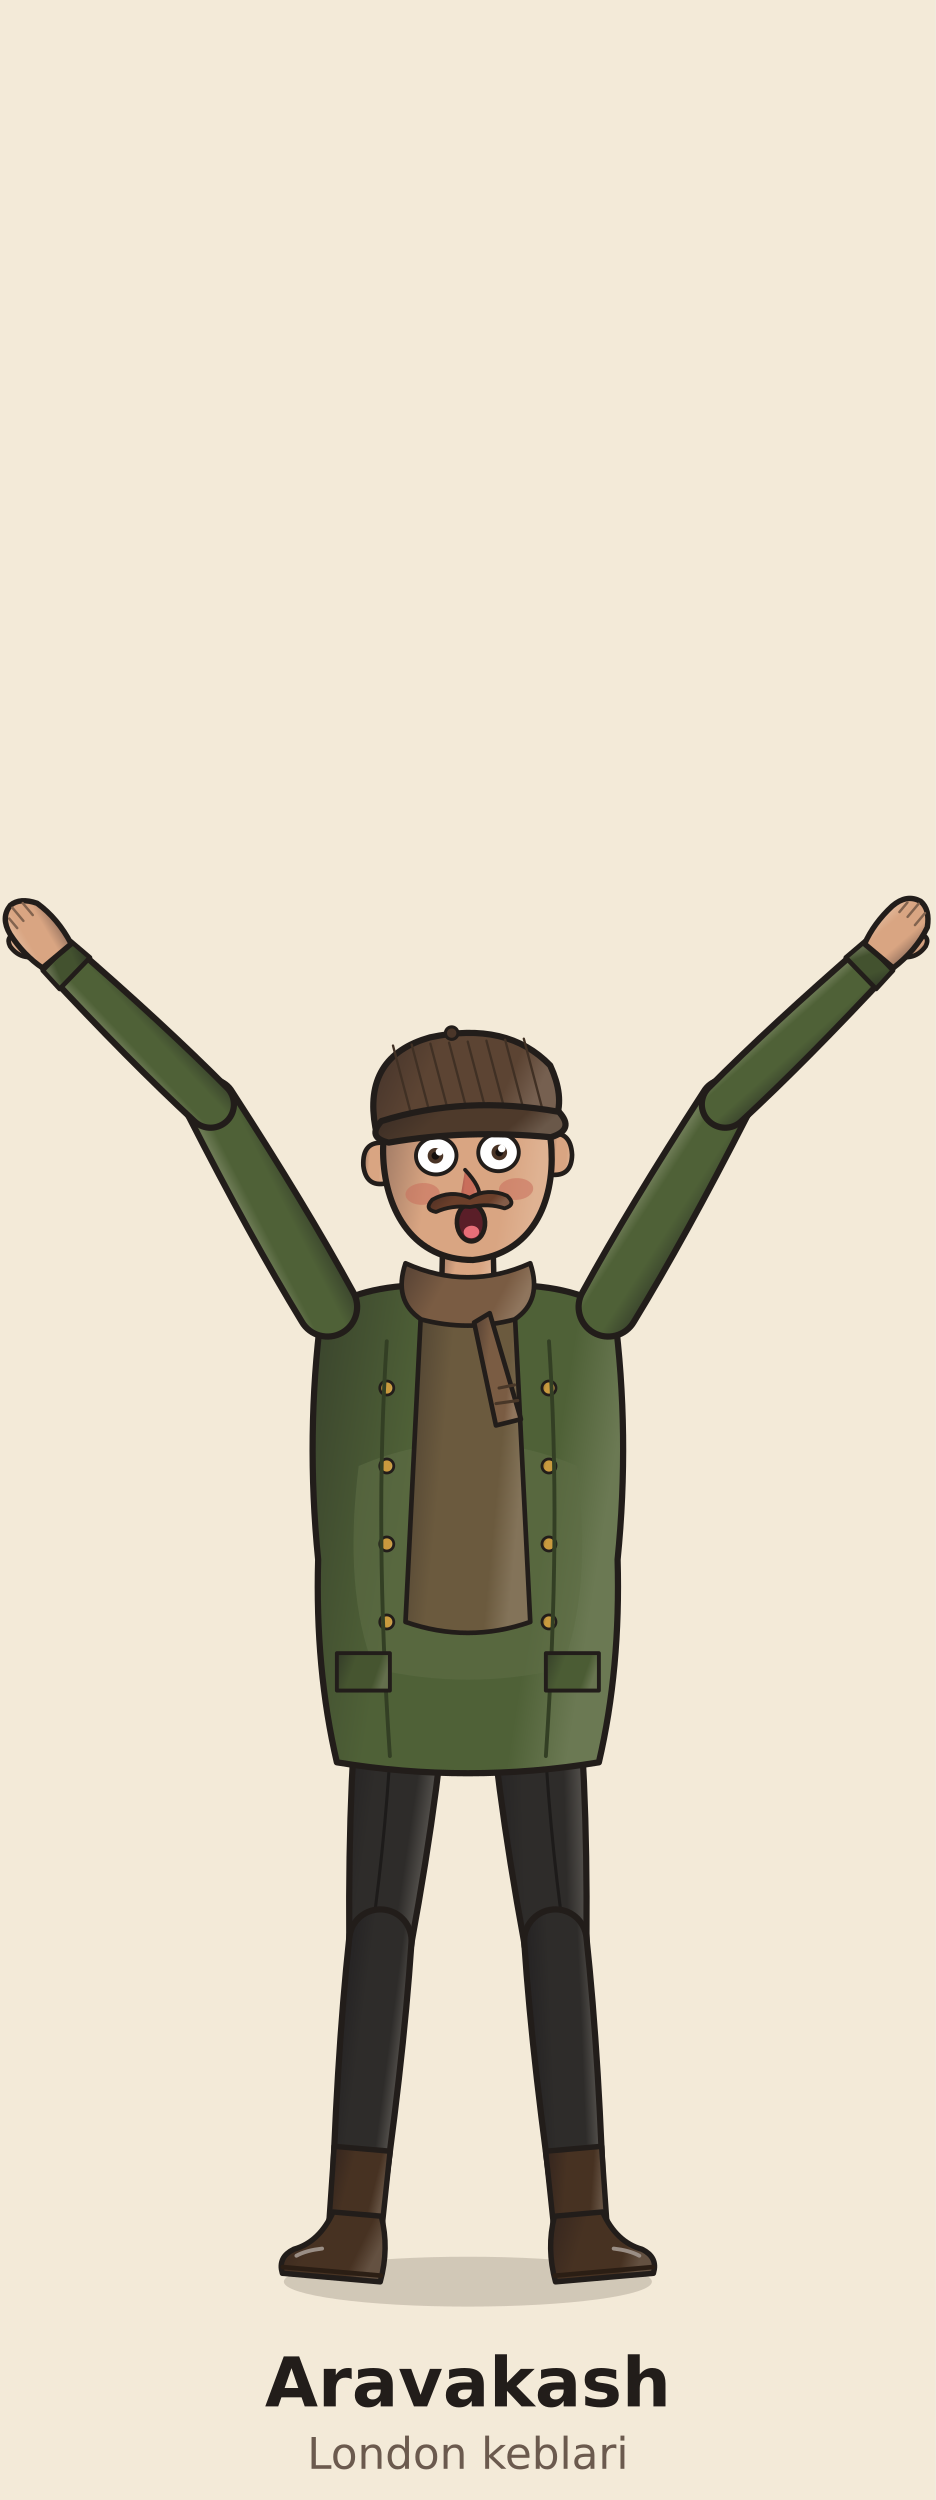
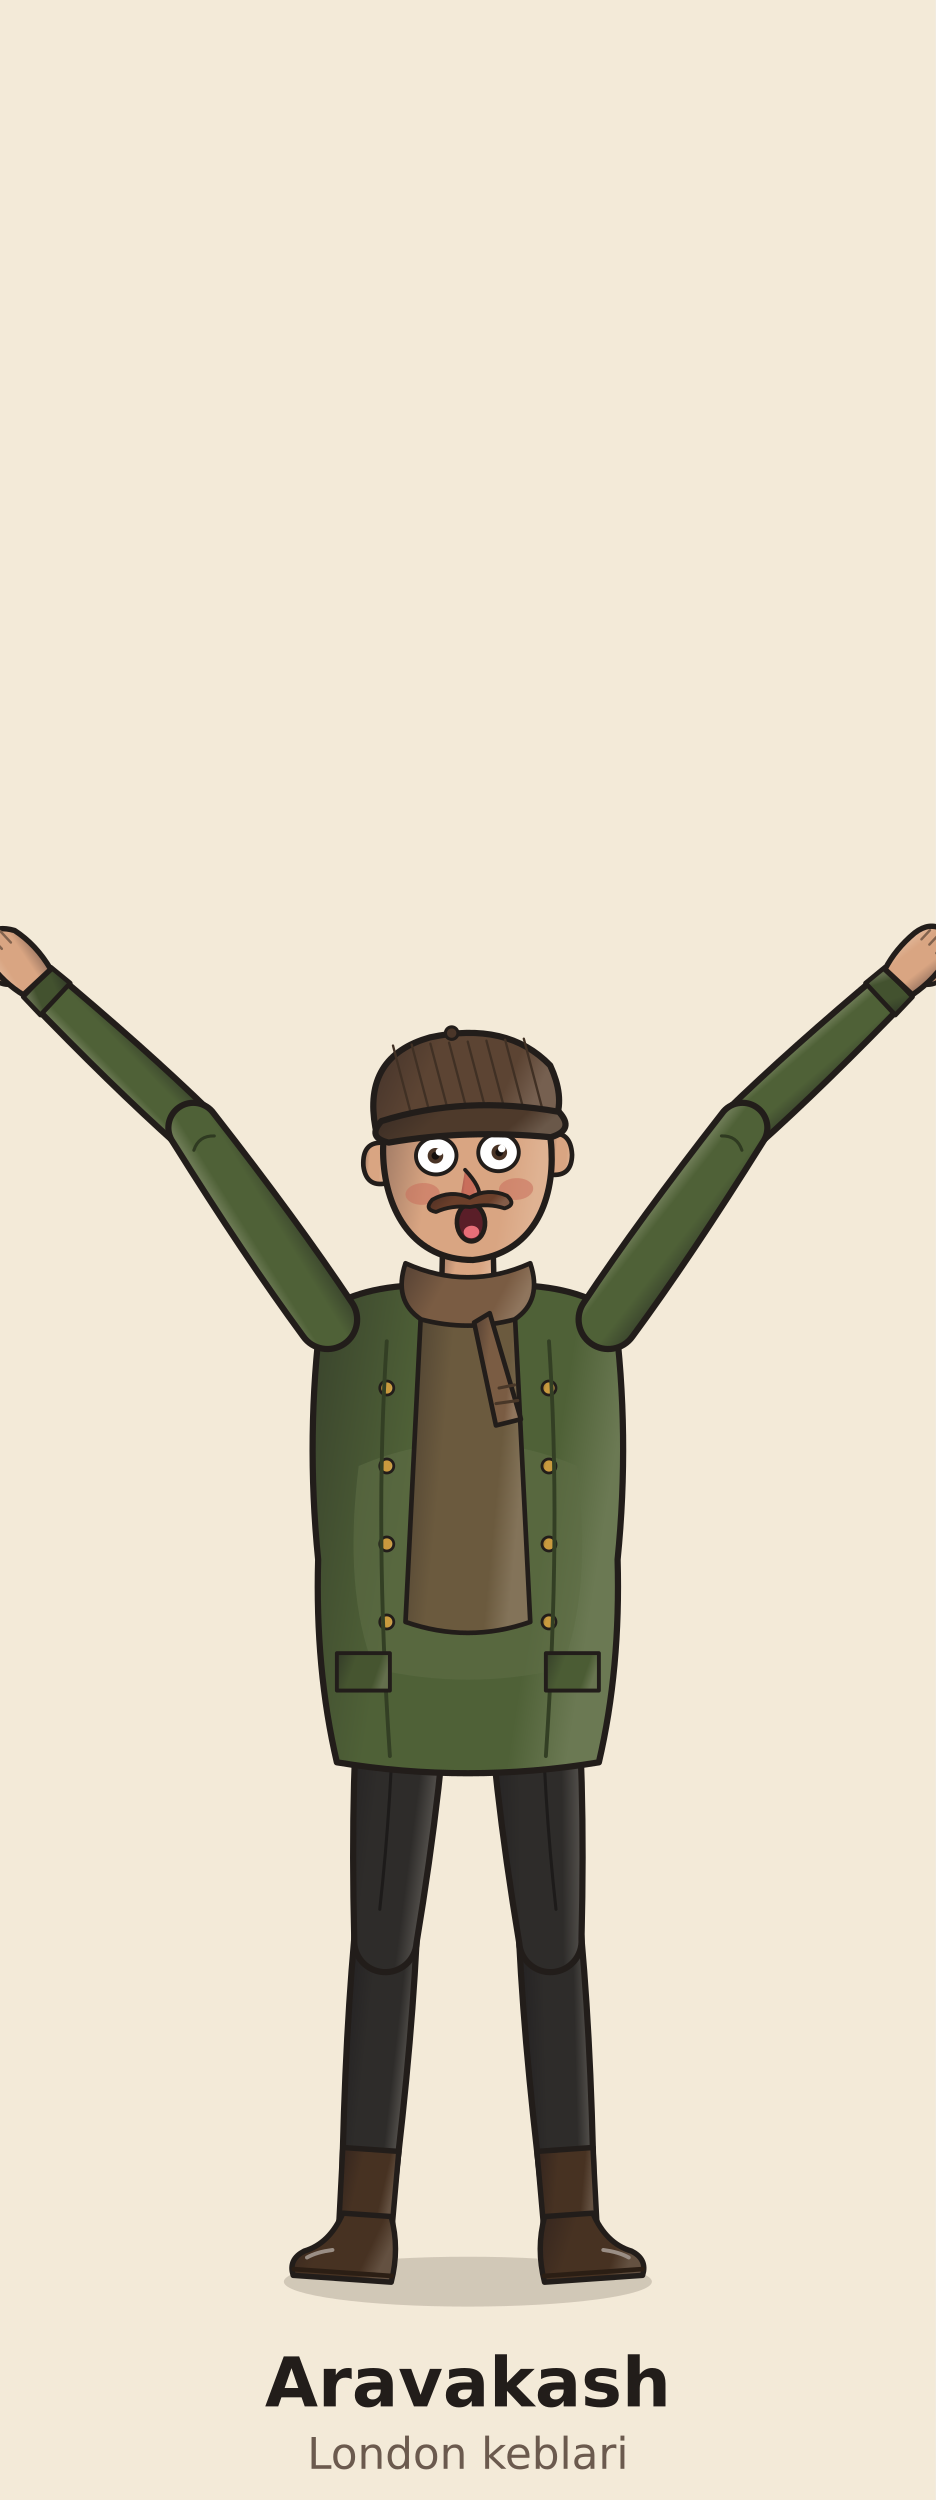
<svg xmlns="http://www.w3.org/2000/svg" viewBox="-300 -1060 600 1603" width="600" height="1603">
  <defs>
    <radialGradient id="soot" cx="0.5" cy="0.45" r="0.6">
      <stop offset="0" stop-color="#2b2523" stop-opacity="0.95" />
      <stop offset="0.7" stop-color="#4a423f" stop-opacity="0.7" />
      <stop offset="1" stop-color="#4a423f" stop-opacity="0" />
    </radialGradient>
    <linearGradient id="gh_151f33" x1="0" y1="0" x2="1" y2="0.25">
      <stop offset="0" stop-color="#141929" />
      <stop offset="0.38" stop-color="#151f33" />
      <stop offset="0.82" stop-color="#151f33" />
      <stop offset="1" stop-color="#3a4150" />
    </linearGradient>
    <linearGradient id="gh_18181b" x1="0" y1="0" x2="1" y2="0.25">
      <stop offset="0" stop-color="#16151a" />
      <stop offset="0.38" stop-color="#18181b" />
      <stop offset="0.82" stop-color="#18181b" />
      <stop offset="1" stop-color="#3d3c3b" />
    </linearGradient>
    <linearGradient id="gh_e8be9c" x1="0" y1="0" x2="1" y2="0.25">
      <stop offset="0" stop-color="#9a7e6b" />
      <stop offset="0.38" stop-color="#e8be9c" />
      <stop offset="0.82" stop-color="#e8be9c" />
      <stop offset="1" stop-color="#ecc7a8" />
    </linearGradient>
    <linearGradient id="gh_6e2a2a" x1="0" y1="0" x2="1" y2="0.25">
      <stop offset="0" stop-color="#4c2023" />
      <stop offset="0.38" stop-color="#6e2a2a" />
      <stop offset="0.82" stop-color="#6e2a2a" />
      <stop offset="1" stop-color="#854b48" />
    </linearGradient>
    <linearGradient id="gh_3b2a1f" x1="0" y1="0" x2="1" y2="0.25">
      <stop offset="0" stop-color="#2c201c" />
      <stop offset="0.38" stop-color="#3b2a1f" />
      <stop offset="0.82" stop-color="#3b2a1f" />
      <stop offset="1" stop-color="#5a4b3f" />
    </linearGradient>
    <linearGradient id="gh_162033" x1="0" y1="0" x2="1" y2="0.25">
      <stop offset="0" stop-color="#151a29" />
      <stop offset="0.38" stop-color="#162033" />
      <stop offset="0.82" stop-color="#162033" />
      <stop offset="1" stop-color="#3b4250" />
    </linearGradient>
    <linearGradient id="gh_121a29" x1="0" y1="0" x2="1" y2="0.25">
      <stop offset="0" stop-color="#121623" />
      <stop offset="0.38" stop-color="#121a29" />
      <stop offset="0.82" stop-color="#121a29" />
      <stop offset="1" stop-color="#383d47" />
    </linearGradient>
    <linearGradient id="gh_d8dee9" x1="0" y1="0" x2="1" y2="0.25">
      <stop offset="0" stop-color="#90929d" />
      <stop offset="0.38" stop-color="#d8dee9" />
      <stop offset="0.82" stop-color="#d8dee9" />
      <stop offset="1" stop-color="#dee2e9" />
    </linearGradient>
    <linearGradient id="gh_1b2840" x1="0" y1="0" x2="1" y2="0.25">
      <stop offset="0" stop-color="#181f31" />
      <stop offset="0.38" stop-color="#1b2840" />
      <stop offset="0.82" stop-color="#1b2840" />
      <stop offset="1" stop-color="#3f495b" />
    </linearGradient>
    <linearGradient id="gh_141e31" x1="0" y1="0" x2="1" y2="0.25">
      <stop offset="0" stop-color="#131928" />
      <stop offset="0.38" stop-color="#141e31" />
      <stop offset="0.82" stop-color="#141e31" />
      <stop offset="1" stop-color="#3a414e" />
    </linearGradient>
    <linearGradient id="gh_dce2ec" x1="0" y1="0" x2="1" y2="0.25">
      <stop offset="0" stop-color="#92959e" />
      <stop offset="0.38" stop-color="#dce2ec" />
      <stop offset="0.82" stop-color="#dce2ec" />
      <stop offset="1" stop-color="#e2e5eb" />
    </linearGradient>
    <linearGradient id="gh_18243a" x1="0" y1="0" x2="1" y2="0.25">
      <stop offset="0" stop-color="#161d2e" />
      <stop offset="0.38" stop-color="#18243a" />
      <stop offset="0.82" stop-color="#18243a" />
      <stop offset="1" stop-color="#3d4656" />
    </linearGradient>
    <linearGradient id="gh_1a1a1d" x1="0" y1="0" x2="1" y2="0.25">
      <stop offset="0" stop-color="#18161b" />
      <stop offset="0.38" stop-color="#1a1a1d" />
      <stop offset="0.82" stop-color="#1a1a1d" />
      <stop offset="1" stop-color="#3f3d3d" />
    </linearGradient>
    <linearGradient id="gh_c99a3e" x1="0" y1="0" x2="1" y2="0.25">
      <stop offset="0" stop-color="#876730" />
      <stop offset="0.38" stop-color="#c99a3e" />
      <stop offset="0.82" stop-color="#c99a3e" />
      <stop offset="1" stop-color="#d2a959" />
    </linearGradient>
    <linearGradient id="gh_1f1f23" x1="0" y1="0" x2="1" y2="0.25">
      <stop offset="0" stop-color="#1a191f" />
      <stop offset="0.38" stop-color="#1f1f23" />
      <stop offset="0.82" stop-color="#1f1f23" />
      <stop offset="1" stop-color="#434142" />
    </linearGradient>
    <linearGradient id="gh_1e212d" x1="0" y1="0" x2="1" y2="0.25">
      <stop offset="0" stop-color="#1a1b25" />
      <stop offset="0.38" stop-color="#1e212d" />
      <stop offset="0.82" stop-color="#1e212d" />
      <stop offset="1" stop-color="#42434b" />
    </linearGradient>
    <linearGradient id="gh_4a423f" x1="0" y1="0" x2="1" y2="0.25">
      <stop offset="0" stop-color="#363030" />
      <stop offset="0.38" stop-color="#4a423f" />
      <stop offset="0.82" stop-color="#4a423f" />
      <stop offset="1" stop-color="#675f5a" />
    </linearGradient>
    <linearGradient id="gh_3a3230" x1="0" y1="0" x2="1" y2="0.25">
      <stop offset="0" stop-color="#2c2528" />
      <stop offset="0.38" stop-color="#3a3230" />
      <stop offset="0.82" stop-color="#3a3230" />
      <stop offset="1" stop-color="#5a514d" />
    </linearGradient>
    <linearGradient id="gh_1d1715" x1="0" y1="0" x2="1" y2="0.25">
      <stop offset="0" stop-color="#191516" />
      <stop offset="0.38" stop-color="#1d1715" />
      <stop offset="0.82" stop-color="#1d1715" />
      <stop offset="1" stop-color="#413b36" />
    </linearGradient>
    <linearGradient id="gh_20222b" x1="0" y1="0" x2="1" y2="0.25">
      <stop offset="0" stop-color="#1b1b24" />
      <stop offset="0.38" stop-color="#20222b" />
      <stop offset="0.82" stop-color="#20222b" />
      <stop offset="1" stop-color="#444449" />
    </linearGradient>
    <linearGradient id="gh_1a1b22" x1="0" y1="0" x2="1" y2="0.25">
      <stop offset="0" stop-color="#18161e" />
      <stop offset="0.38" stop-color="#1a1b22" />
      <stop offset="0.82" stop-color="#1a1b22" />
      <stop offset="1" stop-color="#3f3e41" />
    </linearGradient>
    <linearGradient id="gh_a9a8a6" x1="0" y1="0" x2="1" y2="0.25">
      <stop offset="0" stop-color="#727072" />
      <stop offset="0.38" stop-color="#a9a8a6" />
      <stop offset="0.82" stop-color="#a9a8a6" />
      <stop offset="1" stop-color="#b7b4b0" />
    </linearGradient>
    <linearGradient id="gh_222733" x1="0" y1="0" x2="1" y2="0.25">
      <stop offset="0" stop-color="#1c1e29" />
      <stop offset="0.38" stop-color="#222733" />
      <stop offset="0.82" stop-color="#222733" />
      <stop offset="1" stop-color="#454850" />
    </linearGradient>
    <linearGradient id="gh_8f8d88" x1="0" y1="0" x2="1" y2="0.25">
      <stop offset="0" stop-color="#625f5f" />
      <stop offset="0.38" stop-color="#8f8d88" />
      <stop offset="0.82" stop-color="#8f8d88" />
      <stop offset="1" stop-color="#a19e97" />
    </linearGradient>
    <linearGradient id="gh_1f232e" x1="0" y1="0" x2="1" y2="0.25">
      <stop offset="0" stop-color="#1a1c26" />
      <stop offset="0.38" stop-color="#1f232e" />
      <stop offset="0.82" stop-color="#1f232e" />
      <stop offset="1" stop-color="#43454b" />
    </linearGradient>
    <linearGradient id="gh_2b221e" x1="0" y1="0" x2="1" y2="0.25">
      <stop offset="0" stop-color="#221b1c" />
      <stop offset="0.38" stop-color="#2b221e" />
      <stop offset="0.82" stop-color="#2b221e" />
      <stop offset="1" stop-color="#4d443e" />
    </linearGradient>
    <linearGradient id="gh_1d1918" x1="0" y1="0" x2="1" y2="0.25">
      <stop offset="0" stop-color="#191518" />
      <stop offset="0.38" stop-color="#1d1918" />
      <stop offset="0.82" stop-color="#1d1918" />
      <stop offset="1" stop-color="#413c39" />
    </linearGradient>
    <linearGradient id="gh_f0c9a8" x1="0" y1="0" x2="1" y2="0.25">
      <stop offset="0" stop-color="#9f8573" />
      <stop offset="0.38" stop-color="#f0c9a8" />
      <stop offset="0.82" stop-color="#f0c9a8" />
      <stop offset="1" stop-color="#f2d0b2" />
    </linearGradient>
    <linearGradient id="gh_6b4a32" x1="0" y1="0" x2="1" y2="0.25">
      <stop offset="0" stop-color="#4b3429" />
      <stop offset="0.38" stop-color="#6b4a32" />
      <stop offset="0.82" stop-color="#6b4a32" />
      <stop offset="1" stop-color="#83664f" />
    </linearGradient>
    <linearGradient id="gh_241f1e" x1="0" y1="0" x2="1" y2="0.25">
      <stop offset="0" stop-color="#1e191c" />
      <stop offset="0.38" stop-color="#241f1e" />
      <stop offset="0.82" stop-color="#241f1e" />
      <stop offset="1" stop-color="#47413e" />
    </linearGradient>
    <linearGradient id="gh_3d3533" x1="0" y1="0" x2="1" y2="0.25">
      <stop offset="0" stop-color="#2e2729" />
      <stop offset="0.38" stop-color="#3d3533" />
      <stop offset="0.82" stop-color="#3d3533" />
      <stop offset="1" stop-color="#5c5450" />
    </linearGradient>
    <linearGradient id="gh_1f1a1a" x1="0" y1="0" x2="1" y2="0.25">
      <stop offset="0" stop-color="#1a161a" />
      <stop offset="0.38" stop-color="#1f1a1a" />
      <stop offset="0.82" stop-color="#1f1a1a" />
      <stop offset="1" stop-color="#433d3b" />
    </linearGradient>
    <linearGradient id="gh_3b2d26" x1="0" y1="0" x2="1" y2="0.25">
      <stop offset="0" stop-color="#2c2221" />
      <stop offset="0.38" stop-color="#3b2d26" />
      <stop offset="0.82" stop-color="#3b2d26" />
      <stop offset="1" stop-color="#5a4d45" />
    </linearGradient>
    <linearGradient id="gh_f5f5f2" x1="0" y1="0" x2="1" y2="0.25">
      <stop offset="0" stop-color="#a2a1a2" />
      <stop offset="0.38" stop-color="#f5f5f2" />
      <stop offset="0.82" stop-color="#f5f5f2" />
      <stop offset="1" stop-color="#f7f5f0" />
    </linearGradient>
    <linearGradient id="gh_362923" x1="0" y1="0" x2="1" y2="0.25">
      <stop offset="0" stop-color="#29201f" />
      <stop offset="0.38" stop-color="#362923" />
      <stop offset="0.82" stop-color="#362923" />
      <stop offset="1" stop-color="#564a42" />
    </linearGradient>
    <linearGradient id="gh_5a4436" x1="0" y1="0" x2="1" y2="0.25">
      <stop offset="0" stop-color="#40312b" />
      <stop offset="0.38" stop-color="#5a4436" />
      <stop offset="0.82" stop-color="#5a4436" />
      <stop offset="1" stop-color="#746052" />
    </linearGradient>
    <linearGradient id="gh_1f1b1a" x1="0" y1="0" x2="1" y2="0.25">
      <stop offset="0" stop-color="#1a161a" />
      <stop offset="0.38" stop-color="#1f1b1a" />
      <stop offset="0.82" stop-color="#1f1b1a" />
      <stop offset="1" stop-color="#433e3b" />
    </linearGradient>
    <linearGradient id="gh_2f241e" x1="0" y1="0" x2="1" y2="0.25">
      <stop offset="0" stop-color="#251d1c" />
      <stop offset="0.38" stop-color="#2f241e" />
      <stop offset="0.82" stop-color="#2f241e" />
      <stop offset="1" stop-color="#50463e" />
    </linearGradient>
    <linearGradient id="gh_41322a" x1="0" y1="0" x2="1" y2="0.25">
      <stop offset="0" stop-color="#302523" />
      <stop offset="0.38" stop-color="#41322a" />
      <stop offset="0.82" stop-color="#41322a" />
      <stop offset="1" stop-color="#5f5148" />
    </linearGradient>
    <linearGradient id="gh_cfa042" x1="0" y1="0" x2="1" y2="0.25">
      <stop offset="0" stop-color="#8a6b33" />
      <stop offset="0.38" stop-color="#cfa042" />
      <stop offset="0.82" stop-color="#cfa042" />
      <stop offset="1" stop-color="#d7ae5c" />
    </linearGradient>
    <linearGradient id="gh_2e2c2a" x1="0" y1="0" x2="1" y2="0.25">
      <stop offset="0" stop-color="#242223" />
      <stop offset="0.38" stop-color="#2e2c2a" />
      <stop offset="0.82" stop-color="#2e2c2a" />
      <stop offset="1" stop-color="#4f4c48" />
    </linearGradient>
    <linearGradient id="gh_473222" x1="0" y1="0" x2="1" y2="0.25">
      <stop offset="0" stop-color="#34251e" />
      <stop offset="0.38" stop-color="#473222" />
      <stop offset="0.82" stop-color="#473222" />
      <stop offset="1" stop-color="#645141" />
    </linearGradient>
    <linearGradient id="gh_d9a582" x1="0" y1="0" x2="1" y2="0.25">
      <stop offset="0" stop-color="#906e5c" />
      <stop offset="0.38" stop-color="#d9a582" />
      <stop offset="0.82" stop-color="#d9a582" />
      <stop offset="1" stop-color="#dfb292" />
    </linearGradient>
    <linearGradient id="gh_c96e5b" x1="0" y1="0" x2="1" y2="0.25">
      <stop offset="0" stop-color="#874b43" />
      <stop offset="0.38" stop-color="#c96e5b" />
      <stop offset="0.82" stop-color="#c96e5b" />
      <stop offset="1" stop-color="#d28471" />
    </linearGradient>
    <linearGradient id="gh_6b3f2a" x1="0" y1="0" x2="1" y2="0.25">
      <stop offset="0" stop-color="#4b2d23" />
      <stop offset="0.38" stop-color="#6b3f2a" />
      <stop offset="0.82" stop-color="#6b3f2a" />
      <stop offset="1" stop-color="#835c48" />
    </linearGradient>
    <linearGradient id="gh_5c4433" x1="0" y1="0" x2="1" y2="0.25">
      <stop offset="0" stop-color="#413129" />
      <stop offset="0.38" stop-color="#5c4433" />
      <stop offset="0.82" stop-color="#5c4433" />
      <stop offset="1" stop-color="#766050" />
    </linearGradient>
    <linearGradient id="gh_4e3a2b" x1="0" y1="0" x2="1" y2="0.25">
      <stop offset="0" stop-color="#382b24" />
      <stop offset="0.38" stop-color="#4e3a2b" />
      <stop offset="0.82" stop-color="#4e3a2b" />
      <stop offset="1" stop-color="#6a5849" />
    </linearGradient>
    <linearGradient id="gh_4f6137" x1="0" y1="0" x2="1" y2="0.25">
      <stop offset="0" stop-color="#39432c" />
      <stop offset="0.38" stop-color="#4f6137" />
      <stop offset="0.82" stop-color="#4f6137" />
      <stop offset="1" stop-color="#6b7953" />
    </linearGradient>
    <linearGradient id="gh_43522f" x1="0" y1="0" x2="1" y2="0.25">
      <stop offset="0" stop-color="#313a27" />
      <stop offset="0.38" stop-color="#43522f" />
      <stop offset="0.82" stop-color="#43522f" />
      <stop offset="1" stop-color="#616c4c" />
    </linearGradient>
    <linearGradient id="gh_6b5a3e" x1="0" y1="0" x2="1" y2="0.25">
      <stop offset="0" stop-color="#4b3f30" />
      <stop offset="0.38" stop-color="#6b5a3e" />
      <stop offset="0.82" stop-color="#6b5a3e" />
      <stop offset="1" stop-color="#837359" />
    </linearGradient>
    <linearGradient id="gh_465530" x1="0" y1="0" x2="1" y2="0.25">
      <stop offset="0" stop-color="#333b28" />
      <stop offset="0.38" stop-color="#465530" />
      <stop offset="0.82" stop-color="#465530" />
      <stop offset="1" stop-color="#646f4d" />
    </linearGradient>
    <linearGradient id="gh_4b5c34" x1="0" y1="0" x2="1" y2="0.25">
      <stop offset="0" stop-color="#364029" />
      <stop offset="0.38" stop-color="#4b5c34" />
      <stop offset="0.82" stop-color="#4b5c34" />
      <stop offset="1" stop-color="#687550" />
    </linearGradient>
    <linearGradient id="gh_7a5c43" x1="0" y1="0" x2="1" y2="0.25">
      <stop offset="0" stop-color="#544033" />
      <stop offset="0.38" stop-color="#7a5c43" />
      <stop offset="0.82" stop-color="#7a5c43" />
      <stop offset="1" stop-color="#8f755d" />
    </linearGradient>
    <linearGradient id="gh_a84e6b" x1="0" y1="0" x2="1" y2="0.25">
      <stop offset="0" stop-color="#71374d" />
      <stop offset="0.38" stop-color="#a84e6b" />
      <stop offset="0.82" stop-color="#a84e6b" />
      <stop offset="1" stop-color="#b6697f" />
    </linearGradient>
    <linearGradient id="gh_2a2026" x1="0" y1="0" x2="1" y2="0.25">
      <stop offset="0" stop-color="#211a21" />
      <stop offset="0.38" stop-color="#2a2026" />
      <stop offset="0.82" stop-color="#2a2026" />
      <stop offset="1" stop-color="#4c4245" />
    </linearGradient>
    <linearGradient id="gh_dec078" x1="0" y1="0" x2="1" y2="0.25">
      <stop offset="0" stop-color="#947f55" />
      <stop offset="0.38" stop-color="#dec078" />
      <stop offset="0.82" stop-color="#dec078" />
      <stop offset="1" stop-color="#e3c98a" />
    </linearGradient>
    <linearGradient id="gh_e8d49c" x1="0" y1="0" x2="1" y2="0.25">
      <stop offset="0" stop-color="#9a8c6b" />
      <stop offset="0.38" stop-color="#e8d49c" />
      <stop offset="0.82" stop-color="#e8d49c" />
      <stop offset="1" stop-color="#ecd9a8" />
    </linearGradient>
    <linearGradient id="gh_b85c74" x1="0" y1="0" x2="1" y2="0.25">
      <stop offset="0" stop-color="#7b4053" />
      <stop offset="0.38" stop-color="#b85c74" />
      <stop offset="0.82" stop-color="#b85c74" />
      <stop offset="1" stop-color="#c37586" />
    </linearGradient>
    <linearGradient id="gh_f5d5be" x1="0" y1="0" x2="1" y2="0.25">
      <stop offset="0" stop-color="#a28c81" />
      <stop offset="0.38" stop-color="#f5d5be" />
      <stop offset="0.82" stop-color="#f5d5be" />
      <stop offset="1" stop-color="#f7dac4" />
    </linearGradient>
    <linearGradient id="gh_a8d8ea" x1="0" y1="0" x2="1" y2="0.25">
      <stop offset="0" stop-color="#718f9d" />
      <stop offset="0.38" stop-color="#a8d8ea" />
      <stop offset="0.82" stop-color="#a8d8ea" />
      <stop offset="1" stop-color="#b6dde9" />
    </linearGradient>
    <linearGradient id="gh_6e2c42" x1="0" y1="0" x2="1" y2="0.25">
      <stop offset="0" stop-color="#4c2233" />
      <stop offset="0.38" stop-color="#6e2c42" />
      <stop offset="0.82" stop-color="#6e2c42" />
      <stop offset="1" stop-color="#854c5c" />
    </linearGradient>
    <linearGradient id="gh_f6efe6" x1="0" y1="0" x2="1" y2="0.25">
      <stop offset="0" stop-color="#a39d9b" />
      <stop offset="0.38" stop-color="#f6efe6" />
      <stop offset="0.82" stop-color="#f6efe6" />
      <stop offset="1" stop-color="#f7f0e6" />
    </linearGradient>
    <linearGradient id="gh_863e56" x1="0" y1="0" x2="1" y2="0.25">
      <stop offset="0" stop-color="#5b2d3f" />
      <stop offset="0.38" stop-color="#863e56" />
      <stop offset="0.82" stop-color="#863e56" />
      <stop offset="1" stop-color="#995b6d" />
    </linearGradient>
    <linearGradient id="gh_232b38" x1="0" y1="0" x2="1" y2="0.25">
      <stop offset="0" stop-color="#1d212c" />
      <stop offset="0.38" stop-color="#232b38" />
      <stop offset="0.82" stop-color="#232b38" />
      <stop offset="1" stop-color="#464b54" />
    </linearGradient>
    <linearGradient id="gh_f4f5f7" x1="0" y1="0" x2="1" y2="0.25">
      <stop offset="0" stop-color="#a2a1a6" />
      <stop offset="0.38" stop-color="#f4f5f7" />
      <stop offset="0.82" stop-color="#f4f5f7" />
      <stop offset="1" stop-color="#f6f5f4" />
    </linearGradient>
    <linearGradient id="gh_c9936b" x1="0" y1="0" x2="1" y2="0.25">
      <stop offset="0" stop-color="#87634d" />
      <stop offset="0.38" stop-color="#c9936b" />
      <stop offset="0.82" stop-color="#c9936b" />
      <stop offset="1" stop-color="#d2a37f" />
    </linearGradient>
    <linearGradient id="gh_241e1c" x1="0" y1="0" x2="1" y2="0.25">
      <stop offset="0" stop-color="#1e191a" />
      <stop offset="0.38" stop-color="#241e1c" />
      <stop offset="0.82" stop-color="#241e1c" />
      <stop offset="1" stop-color="#47413c" />
    </linearGradient>
    <linearGradient id="gh_2f629e" x1="0" y1="0" x2="1" y2="0.25">
      <stop offset="0" stop-color="#25446d" />
      <stop offset="0.38" stop-color="#2f629e" />
      <stop offset="0.82" stop-color="#2f629e" />
      <stop offset="1" stop-color="#507aaa" />
    </linearGradient>
    <linearGradient id="gh_2a588e" x1="0" y1="0" x2="1" y2="0.25">
      <stop offset="0" stop-color="#213d63" />
      <stop offset="0.38" stop-color="#2a588e" />
      <stop offset="0.82" stop-color="#2a588e" />
      <stop offset="1" stop-color="#4c719c" />
    </linearGradient>
    <linearGradient id="gh_e9ecef" x1="0" y1="0" x2="1" y2="0.25">
      <stop offset="0" stop-color="#9b9ba0" />
      <stop offset="0.38" stop-color="#e9ecef" />
      <stop offset="0.82" stop-color="#e9ecef" />
      <stop offset="1" stop-color="#edeeee" />
    </linearGradient>
    <linearGradient id="gh_29568b" x1="0" y1="0" x2="1" y2="0.25">
      <stop offset="0" stop-color="#213c61" />
      <stop offset="0.38" stop-color="#29568b" />
      <stop offset="0.82" stop-color="#29568b" />
      <stop offset="1" stop-color="#4b709a" />
    </linearGradient>
-     <linearGradient id="gh_3167a6" x1="0" y1="0" x2="1" y2="0.25">
-       <stop offset="0" stop-color="#264772" />
-       <stop offset="0.38" stop-color="#3167a6" />
-       <stop offset="0.82" stop-color="#3167a6" />
-       <stop offset="1" stop-color="#527eb0" />
-     </linearGradient>
    <linearGradient id="gh_2b5a91" x1="0" y1="0" x2="1" y2="0.25">
      <stop offset="0" stop-color="#223f64" />
      <stop offset="0.38" stop-color="#2b5a91" />
      <stop offset="0.82" stop-color="#2b5a91" />
      <stop offset="1" stop-color="#4d739f" />
    </linearGradient>
    <linearGradient id="horseBody" x1="0.3" y1="0" x2="0.1" y2="1">
      <stop offset="0" stop-color="#a86843" />
      <stop offset="0.4" stop-color="#8c5332" />
      <stop offset="0.8" stop-color="#8c5332" />
      <stop offset="1" stop-color="#633820" />
    </linearGradient>
    <linearGradient id="horseFar" x1="0" y1="0" x2="0" y2="1">
      <stop offset="0" stop-color="#5e351e" />
      <stop offset="1" stop-color="#4a2a18" />
    </linearGradient>
    <linearGradient id="gh_1f1c1a" x1="0" y1="0" x2="1" y2="0.25">
      <stop offset="0" stop-color="#1a171a" />
      <stop offset="0.38" stop-color="#1f1c1a" />
      <stop offset="0.82" stop-color="#1f1c1a" />
      <stop offset="1" stop-color="#433f3b" />
    </linearGradient>
    <linearGradient id="gh_2e2018" x1="0" y1="0" x2="1" y2="0.25">
      <stop offset="0" stop-color="#241a18" />
      <stop offset="0.38" stop-color="#2e2018" />
      <stop offset="0.82" stop-color="#2e2018" />
      <stop offset="1" stop-color="#4f4239" />
    </linearGradient>
+     <linearGradient id="gh_3a2e28" x1="0" y1="0" x2="1" y2="0.25">
+       <stop offset="0" stop-color="#2c2322" />
+       <stop offset="0.38" stop-color="#3a2e28" />
+       <stop offset="0.82" stop-color="#3a2e28" />
+       <stop offset="1" stop-color="#5a4e46" />
+     </linearGradient>
    <linearGradient id="gh_704228" x1="0" y1="0" x2="1" y2="0.25">
      <stop offset="0" stop-color="#4e3022" />
      <stop offset="0.38" stop-color="#704228" />
      <stop offset="0.82" stop-color="#704228" />
      <stop offset="1" stop-color="#875f46" />
    </linearGradient>
  </defs>
  <rect x="-300" y="-1060" width="600" height="1603" fill="#f3ead8" />
  <g id="aravakash">
    <ellipse id="aravakash_contact_shadow" cx="0" cy="403" rx="118" ry="16" fill="#3a2a20" opacity="0.18" />
    <g id="aravakash_pelvis" data-pivot="0.0,0.0" transform="translate(0.0,0.0)">
-       <g id="aravakash_thigh_R" data-pivot="-40.0,0.0" transform="translate(-40.0,0.0) rotate(5)">
-         <path d="M 28,0 Q 30.2,77.7 20,185 A 20 20 0 0 1 -20,185 Q -30.2,77.7 -28,0 A 28 28 0 0 1 28,0 Z" fill="url(#gh_2e2c2a)" stroke="#221d1a" stroke-width="4" stroke-linejoin="round" stroke-linecap="round" />
-         <path d="M -6,20 Q -2,92.5 -5,165" fill="none" stroke="#1d1b1a" stroke-width="2" stroke-linecap="round" stroke-linejoin="round" />
+       <g id="aravakash_thigh_R" data-pivot="-40.0,0.0" transform="translate(-40.0,0.0) rotate(4)">
        <g id="aravakash_shin_R" data-pivot="0.0,185.0" transform="translate(0.0,185.0)">
          <path d="M 20,0 Q 21.6,79.8 15,190 A 15 15 0 0 1 -15,190 Q -21.6,79.8 -20,0 A 20 20 0 0 1 20,0 Z" fill="url(#gh_2e2c2a)" stroke="#221d1a" stroke-width="4" stroke-linejoin="round" stroke-linecap="round" />
          <path d="M -18,134 L 18,134 L 17,190 L -17,190 Z" fill="url(#gh_473222)" stroke="#221d1a" stroke-width="3.5" stroke-linejoin="round" stroke-linecap="round" />
          <g id="aravakash_foot_R" data-pivot="0.0,190.0" transform="translate(0.0,190.0)">
            <path d="M 16,-14 L -15,-14 Q -22,6 -38,12 Q -48,18 -44,28 L 19,28 Q 23,6 16,-14 Z" fill="url(#gh_473222)" stroke="#221d1a" stroke-width="3.5" stroke-linejoin="round" stroke-linecap="round" />
            <path d="M -20,10 Q -30,12 -36,16" fill="none" stroke="#9a8e85" stroke-width="2.5" stroke-linecap="round" stroke-linejoin="round" />
            <path d="M 19,24 L -44,24" fill="none" stroke="#2b1e14" stroke-width="3" stroke-linecap="round" stroke-linejoin="round" />
          </g>
        </g>
+         <path d="M 28,0 Q 30.2,77.7 20,185 A 20 20 0 0 1 -20,185 Q -30.2,77.7 -28,0 A 28 28 0 0 1 28,0 Z" fill="url(#gh_2e2c2a)" stroke="#221d1a" stroke-width="4" stroke-linejoin="round" stroke-linecap="round" />
+         <path d="M -6,20 Q -2,92.5 -5,165" fill="none" stroke="#1d1b1a" stroke-width="2" stroke-linecap="round" stroke-linejoin="round" />
      </g>
-       <g id="aravakash_thigh_L" data-pivot="40.0,0.0" transform="translate(40.0,0.0) rotate(-5)">
-         <path d="M 28,0 Q 30.2,77.7 20,185 A 20 20 0 0 1 -20,185 Q -30.2,77.7 -28,0 A 28 28 0 0 1 28,0 Z" fill="url(#gh_2e2c2a)" stroke="#221d1a" stroke-width="4" stroke-linejoin="round" stroke-linecap="round" />
-         <path d="M 6,20 Q 2,92.5 5,165" fill="none" stroke="#1d1b1a" stroke-width="2" stroke-linecap="round" stroke-linejoin="round" />
+       <g id="aravakash_thigh_L" data-pivot="40.0,0.0" transform="translate(40.0,0.0) rotate(-4)">
        <g id="aravakash_shin_L" data-pivot="0.0,185.0" transform="translate(0.0,185.0)">
          <path d="M 20,0 Q 21.6,79.8 15,190 A 15 15 0 0 1 -15,190 Q -21.6,79.8 -20,0 A 20 20 0 0 1 20,0 Z" fill="url(#gh_2e2c2a)" stroke="#221d1a" stroke-width="4" stroke-linejoin="round" stroke-linecap="round" />
          <path d="M -18,134 L 18,134 L 17,190 L -17,190 Z" fill="url(#gh_473222)" stroke="#221d1a" stroke-width="3.5" stroke-linejoin="round" stroke-linecap="round" />
          <g id="aravakash_foot_L" data-pivot="0.0,190.0" transform="translate(0.0,190.0)">
            <path d="M -16,-14 L 15,-14 Q 22,6 38,12 Q 48,18 44,28 L -19,28 Q -23,6 -16,-14 Z" fill="url(#gh_473222)" stroke="#221d1a" stroke-width="3.5" stroke-linejoin="round" stroke-linecap="round" />
            <path d="M 20,10 Q 30,12 36,16" fill="none" stroke="#9a8e85" stroke-width="2.5" stroke-linecap="round" stroke-linejoin="round" />
            <path d="M -19,24 L 44,24" fill="none" stroke="#2b1e14" stroke-width="3" stroke-linecap="round" stroke-linejoin="round" />
          </g>
        </g>
+         <path d="M 28,0 Q 30.2,77.7 20,185 A 20 20 0 0 1 -20,185 Q -30.2,77.7 -28,0 A 28 28 0 0 1 28,0 Z" fill="url(#gh_2e2c2a)" stroke="#221d1a" stroke-width="4" stroke-linejoin="round" stroke-linecap="round" />
+         <path d="M 6,20 Q 2,92.5 5,165" fill="none" stroke="#1d1b1a" stroke-width="2" stroke-linecap="round" stroke-linejoin="round" />
      </g>
      <g id="aravakash_torso" data-pivot="0.0,0.0" transform="translate(0.0,0.0)">
        <g id="aravakash_neck" data-pivot="0.0,-236.0" transform="translate(0.0,-236.0)">
          <path d="M -17,10 L -16,-34 Q 0,-40 16,-34 L 17,10 Z" fill="url(#gh_d9a582)" stroke="#221d1a" stroke-width="3.5" stroke-linejoin="round" stroke-linecap="round" />
          <g id="aravakash_head" data-pivot="0.0,-78.0" transform="translate(0.0,-78.0) rotate(-3)">
            <g id="aravakash_ear_R" data-pivot="-53.0,-4.0" transform="translate(-53.0,-4.0)">
              <path d="M 0,-12 Q -14,-14 -14,2 Q -13,16 0,14 Z" fill="url(#gh_d9a582)" stroke="#221d1a" stroke-width="3" stroke-linejoin="round" stroke-linecap="round" />
            </g>
            <g id="aravakash_ear_L" data-pivot="53.0,-4.0" transform="translate(53.0,-4.0)">
              <path d="M 0,-12 Q 14,-14 14,2 Q 13,16 0,14 Z" fill="url(#gh_d9a582)" stroke="#221d1a" stroke-width="3" stroke-linejoin="round" stroke-linecap="round" />
            </g>
            <path d="M 0,-64 C 36,-64 54,-40 54,-6 C 54,28 38,60 0,62 C -38,60 -54,28 -54,-6 C -54,-40 -36,-64 0,-64 Z" fill="url(#gh_d9a582)" stroke="#221d1a" stroke-width="4" stroke-linejoin="round" stroke-linecap="round" />
            <ellipse cx="-30.0" cy="18.0" rx="11" ry="7" fill="#c96e5b" opacity="0.55" />
            <ellipse cx="30.0" cy="18.0" rx="11" ry="7" fill="#c96e5b" opacity="0.55" />
            <g id="aravakash_eye_L" data-pivot="0.0,0.0" transform="translate(0.0,0.0)">
              <ellipse cx="20.0" cy="-6.0" rx="13" ry="12" fill="#ffffff" stroke="#221d1a" stroke-width="2.5" />
              <circle cx="20.5" cy="-6.0" r="5" fill="#4a3426" />
              <circle cx="20.5" cy="-6.0" r="2.5" fill="#140f0d" />
              <circle cx="22.2" cy="-8.4" r="2.4" fill="#ffffff" />
            </g>
            <g id="aravakash_eye_R" data-pivot="0.0,0.0" transform="translate(0.0,0.0)">
              <ellipse cx="-20.0" cy="-6.0" rx="13" ry="12" fill="#ffffff" stroke="#221d1a" stroke-width="2.5" />
              <circle cx="-20.5" cy="-6.0" r="5" fill="#4a3426" />
              <circle cx="-20.5" cy="-6.0" r="2.5" fill="#140f0d" />
              <circle cx="-17.8" cy="-8.4" r="2.4" fill="#ffffff" />
            </g>
            <g id="aravakash_brow_L" data-pivot="0.0,0.0" transform="translate(0.0,0.0)">
              <path d="M 8,-32 Q 20,-42 32,-36" fill="none" stroke="#3a2a20" stroke-width="4.5" stroke-linecap="round" stroke-linejoin="round" />
            </g>
            <g id="aravakash_brow_R" data-pivot="0.0,0.0" transform="translate(0.0,0.0)">
              <path d="M -8,-32 Q -20,-42 -32,-36" fill="none" stroke="#3a2a20" stroke-width="4.5" stroke-linecap="round" stroke-linejoin="round" />
            </g>
            <g id="aravakash_nose" data-pivot="0.0,14.0" transform="translate(0.0,14.0)">
              <path d="M -2,-10 Q 8,2 6,8 Q 0,12 -6,8" fill="url(#gh_c96e5b)" stroke="#221d1a" stroke-width="2.5" stroke-linejoin="round" stroke-linecap="round" />
            </g>
            <g id="aravakash_mouth" data-pivot="0.0,0.0" transform="translate(0.0,0.0)">
              <ellipse cx="0.0" cy="38.0" rx="9" ry="12" fill="#5a1e28" stroke="#221d1a" stroke-width="3" />
              <ellipse cx="0.0" cy="44.0" rx="5" ry="4" fill="#e86e78" />
            </g>
            <g id="aravakash_moustache" data-pivot="0.0,0.0" transform="translate(0.0,0.0)">
              <path d="M 0,22 Q 12,16 24,22 Q 30,28 22,30 Q 12,26 0,28 Q -12,26 -22,30 Q -30,28 -24,22 Q -12,16 0,22 Z" fill="url(#gh_6b3f2a)" stroke="#221d1a" stroke-width="2.5" stroke-linejoin="round" stroke-linecap="round" />
            </g>
            <g id="aravakash_hat" data-pivot="0.0,0.0" transform="translate(0.0,0.0)">
              <path d="M -58,-26 Q -64,-72 -20,-82 Q 30,-90 56,-60 Q 64,-40 58,-26 Q 0,-34 -58,-26 Z" fill="url(#gh_5c4433)" stroke="#221d1a" stroke-width="4" stroke-linejoin="round" stroke-linecap="round" />
              <path d="M -44,-78 L -34,-30" fill="none" stroke="#403024" stroke-width="1.5" stroke-linecap="round" stroke-linejoin="round" />
              <path d="M -32,-78 L -22,-30" fill="none" stroke="#403024" stroke-width="1.5" stroke-linecap="round" stroke-linejoin="round" />
              <path d="M -20,-78 L -10,-30" fill="none" stroke="#403024" stroke-width="1.5" stroke-linecap="round" stroke-linejoin="round" />
              <path d="M -8,-78 L 2,-30" fill="none" stroke="#403024" stroke-width="1.5" stroke-linecap="round" stroke-linejoin="round" />
              <path d="M 4,-78 L 14,-30" fill="none" stroke="#403024" stroke-width="1.5" stroke-linecap="round" stroke-linejoin="round" />
              <path d="M 16,-78 L 26,-30" fill="none" stroke="#403024" stroke-width="1.5" stroke-linecap="round" stroke-linejoin="round" />
              <path d="M 28,-78 L 38,-30" fill="none" stroke="#403024" stroke-width="1.5" stroke-linecap="round" stroke-linejoin="round" />
              <path d="M 40,-78 L 50,-30" fill="none" stroke="#403024" stroke-width="1.5" stroke-linecap="round" stroke-linejoin="round" />
              <path d="M -54,-30 Q 0,-44 60,-30 Q 70,-18 54,-14 Q 0,-22 -50,-16 Q -64,-20 -54,-30 Z" fill="url(#gh_4e3a2b)" stroke="#221d1a" stroke-width="4" stroke-linejoin="round" stroke-linecap="round" />
              <circle cx="-6.0" cy="-84.0" r="4" fill="#4a3629" stroke="#221d1a" stroke-width="2" />
            </g>
          </g>
        </g>
        <path d="M -26,-236 Q -70,-236 -94,-218 Q -104,-140 -96,-60 Q -98,10 -84,70 Q 0,84 84,70 Q 98,10 96,-60 Q 104,-140 94,-218 Q 70,-236 26,-236 Z" fill="url(#gh_4f6137)" stroke="#221d1a" stroke-width="4" stroke-linejoin="round" stroke-linecap="round" />
        <path d="M -70,-120 Q 0,-150 70,-120 Q 80,-40 60,10 Q 0,24 -60,10 Q -80,-40 -70,-120 Z" fill="#5d6d45" opacity="0.6" />
        <path d="M -30,-220 L 30,-220 L 40,-20 Q 0,-6 -40,-20 Z" fill="url(#gh_6b5a3e)" stroke="#221d1a" stroke-width="3" stroke-linejoin="round" stroke-linecap="round" />
        <circle cx="-52.0" cy="-170.0" r="4.5" fill="url(#gh_c99a3e)" stroke="#221d1a" stroke-width="1.8" />
        <circle cx="-52.0" cy="-120.0" r="4.5" fill="url(#gh_c99a3e)" stroke="#221d1a" stroke-width="1.8" />
        <circle cx="-52.0" cy="-70.0" r="4.5" fill="url(#gh_c99a3e)" stroke="#221d1a" stroke-width="1.8" />
        <circle cx="-52.0" cy="-20.0" r="4.5" fill="url(#gh_c99a3e)" stroke="#221d1a" stroke-width="1.8" />
        <circle cx="52.0" cy="-170.0" r="4.5" fill="url(#gh_c99a3e)" stroke="#221d1a" stroke-width="1.8" />
        <circle cx="52.0" cy="-120.0" r="4.5" fill="url(#gh_c99a3e)" stroke="#221d1a" stroke-width="1.8" />
        <circle cx="52.0" cy="-70.0" r="4.5" fill="url(#gh_c99a3e)" stroke="#221d1a" stroke-width="1.8" />
        <circle cx="52.0" cy="-20.0" r="4.5" fill="url(#gh_c99a3e)" stroke="#221d1a" stroke-width="1.8" />
        <path d="M -52,-200 Q -60,-80 -50,66 M 52,-200 Q 60,-80 50,66" fill="none" stroke="#333f24" stroke-width="2.5" stroke-linecap="round" stroke-linejoin="round" />
        <path d="M -84,0 L -50,0 L -50,24 L -84,24 Z" fill="url(#gh_465530)" stroke="#221d1a" stroke-width="2.5" stroke-linejoin="round" stroke-linecap="round" />
        <path d="M 50,0 L 84,0 L 84,24 L 50,24 Z" fill="url(#gh_4b5c34)" stroke="#221d1a" stroke-width="2.5" stroke-linejoin="round" stroke-linecap="round" />
        <path d="M -40,-250 Q 0,-232 40,-250 Q 48,-226 30,-214 Q 0,-206 -30,-214 Q -48,-226 -40,-250 Z" fill="url(#gh_7a5c43)" stroke="#221d1a" stroke-width="3" stroke-linejoin="round" stroke-linecap="round" />
        <path d="M 14,-218 L 34,-150 L 18,-146 L 4,-212 Z" fill="url(#gh_7a5c43)" stroke="#221d1a" stroke-width="3" stroke-linejoin="round" stroke-linecap="round" />
        <path d="M 18,-160 L 32,-162 M 20,-170 L 30,-172" fill="none" stroke="#493728" stroke-width="2" stroke-linecap="round" stroke-linejoin="round" />
-         <g id="aravakash_upper_arm_R" data-pivot="-90.0,-222.0" transform="translate(-90.0,-222.0) rotate(150)">
-           <path d="M 19,0 Q 20.5,63.0 16,150 A 16 16 0 0 1 -16,150 Q -20.5,63.0 -19,0 A 19 19 0 0 1 19,0 Z" fill="url(#gh_4f6137)" stroke="#221d1a" stroke-width="4" stroke-linejoin="round" stroke-linecap="round" />
-           <path d="M -8,138 Q 0,144 8,138" fill="none" stroke="#2f3a21" stroke-width="2" stroke-linecap="round" stroke-linejoin="round" />
-           <g id="aravakash_forearm_R" data-pivot="0.0,150.0" transform="translate(0.0,150.0) rotate(-16)">
-             <path d="M 15,0 Q 16.2,56.7 12,135 A 12 12 0 0 1 -12,135 Q -16.2,56.7 -15,0 A 15 15 0 0 1 15,0 Z" fill="url(#gh_4f6137)" stroke="#221d1a" stroke-width="4" stroke-linejoin="round" stroke-linecap="round" />
-             <path d="M -14,121 L 14,121 L 13,137 L -13,137 Z" fill="url(#gh_43522f)" stroke="#221d1a" stroke-width="3" stroke-linejoin="round" stroke-linecap="round" />
-             <g id="aravakash_hand_R" data-pivot="0.0,137.0" transform="translate(0.0,137.0) rotate(6)">
+         <g id="aravakash_upper_arm_R" data-pivot="-90.0,-214.0" transform="translate(-90.0,-214.0) rotate(145)">
+           <g id="aravakash_forearm_R" data-pivot="0.0,150.0" transform="translate(0.0,150.0) rotate(-12)">
+             <path d="M 15.0,0 Q 16.2,56.7 12.0,135 A 12.0 12.0 0 0 1 -12.0,135 Q -16.2,56.7 -15.0,0 A 15.0 15.0 0 0 1 15.0,0 Z" fill="url(#gh_4f6137)" stroke="#221d1a" stroke-width="4" stroke-linejoin="round" stroke-linecap="round" />
+             <path d="M -14.0,121 L 14.0,121 L 13.0,137 L -13.0,137 Z" fill="url(#gh_43522f)" stroke="#221d1a" stroke-width="3" stroke-linejoin="round" stroke-linecap="round" />
+             <g id="aravakash_hand_R" data-pivot="0.0,137.0" transform="translate(0.0,137.0) rotate(4)">
              <path d="M 4,6 Q 20,10 19,24 Q 17,32 9,26 Z" fill="url(#gh_d9a582)" stroke="#221d1a" stroke-width="3" stroke-linejoin="round" stroke-linecap="round" />
              <path d="M -12,0 Q -16,18 -12,34 Q -6,44 2,44 Q 12,42 14,30 Q 16,14 12,0 Z" fill="url(#gh_d9a582)" stroke="#221d1a" stroke-width="3.5" stroke-linejoin="round" stroke-linecap="round" />
              <path d="M -5,30 L -5,40 M 2,31 L 2,42 M 8,30 L 8,38" fill="none" stroke="#82634e" stroke-width="1.6" stroke-linecap="round" stroke-linejoin="round" />
            </g>
          </g>
+           <path d="M 19.0,0 Q 20.5,63.0 16.0,150 A 16.0 16.0 0 0 1 -16.0,150 Q -20.5,63.0 -19.0,0 A 19.0 19.0 0 0 1 19.0,0 Z" fill="url(#gh_4f6137)" stroke="#221d1a" stroke-width="4" stroke-linejoin="round" stroke-linecap="round" />
+           <path d="M -8,138 Q 0,144 8,138" fill="none" stroke="#2f3a21" stroke-width="2" stroke-linecap="round" stroke-linejoin="round" />
        </g>
-         <g id="aravakash_upper_arm_L" data-pivot="90.0,-222.0" transform="translate(90.0,-222.0) rotate(-150)">
-           <path d="M 19,0 Q 20.5,63.0 16,150 A 16 16 0 0 1 -16,150 Q -20.5,63.0 -19,0 A 19 19 0 0 1 19,0 Z" fill="url(#gh_4f6137)" stroke="#221d1a" stroke-width="4" stroke-linejoin="round" stroke-linecap="round" />
-           <path d="M -8,138 Q 0,144 8,138" fill="none" stroke="#2f3a21" stroke-width="2" stroke-linecap="round" stroke-linejoin="round" />
-           <g id="aravakash_forearm_L" data-pivot="0.0,150.0" transform="translate(0.0,150.0) rotate(16)">
-             <path d="M 15,0 Q 16.2,56.7 12,135 A 12 12 0 0 1 -12,135 Q -16.2,56.7 -15,0 A 15 15 0 0 1 15,0 Z" fill="url(#gh_4f6137)" stroke="#221d1a" stroke-width="4" stroke-linejoin="round" stroke-linecap="round" />
-             <path d="M -14,121 L 14,121 L 13,137 L -13,137 Z" fill="url(#gh_43522f)" stroke="#221d1a" stroke-width="3" stroke-linejoin="round" stroke-linecap="round" />
-             <g id="aravakash_hand_L" data-pivot="0.0,137.0" transform="translate(0.0,137.0) rotate(-6)">
+         <g id="aravakash_upper_arm_L" data-pivot="90.0,-214.0" transform="translate(90.0,-214.0) rotate(-145)">
+           <g id="aravakash_forearm_L" data-pivot="0.0,150.0" transform="translate(0.0,150.0) rotate(12)">
+             <path d="M 15.0,0 Q 16.2,56.7 12.0,135 A 12.0 12.0 0 0 1 -12.0,135 Q -16.2,56.7 -15.0,0 A 15.0 15.0 0 0 1 15.0,0 Z" fill="url(#gh_4f6137)" stroke="#221d1a" stroke-width="4" stroke-linejoin="round" stroke-linecap="round" />
+             <path d="M -14.0,121 L 14.0,121 L 13.0,137 L -13.0,137 Z" fill="url(#gh_43522f)" stroke="#221d1a" stroke-width="3" stroke-linejoin="round" stroke-linecap="round" />
+             <g id="aravakash_hand_L" data-pivot="0.0,137.0" transform="translate(0.0,137.0) rotate(-4)">
              <path d="M -4,6 Q -20,10 -19,24 Q -17,32 -9,26 Z" fill="url(#gh_d9a582)" stroke="#221d1a" stroke-width="3" stroke-linejoin="round" stroke-linecap="round" />
              <path d="M -12,0 Q -16,18 -12,34 Q -6,44 2,44 Q 12,42 14,30 Q 16,14 12,0 Z" fill="url(#gh_d9a582)" stroke="#221d1a" stroke-width="3.5" stroke-linejoin="round" stroke-linecap="round" />
              <path d="M -5,30 L -5,40 M 2,31 L 2,42 M 8,30 L 8,38" fill="none" stroke="#82634e" stroke-width="1.6" stroke-linecap="round" stroke-linejoin="round" />
            </g>
          </g>
+           <path d="M 19.0,0 Q 20.5,63.0 16.0,150 A 16.0 16.0 0 0 1 -16.0,150 Q -20.5,63.0 -19.0,0 A 19.0 19.0 0 0 1 19.0,0 Z" fill="url(#gh_4f6137)" stroke="#221d1a" stroke-width="4" stroke-linejoin="round" stroke-linecap="round" />
+           <path d="M -8,138 Q 0,144 8,138" fill="none" stroke="#2f3a21" stroke-width="2" stroke-linecap="round" stroke-linejoin="round" />
        </g>
      </g>
    </g>
  </g>
  <text x="0" y="483" text-anchor="middle" font-family="'Trebuchet MS', 'DejaVu Sans', Arial, sans-serif" font-size="44" font-weight="700" fill="#221d1a">Aravakash</text>
  <text x="0" y="523" text-anchor="middle" font-family="'Trebuchet MS', 'DejaVu Sans', Arial, sans-serif" font-size="28" fill="#6b5a4e">London keblari</text>
</svg>
